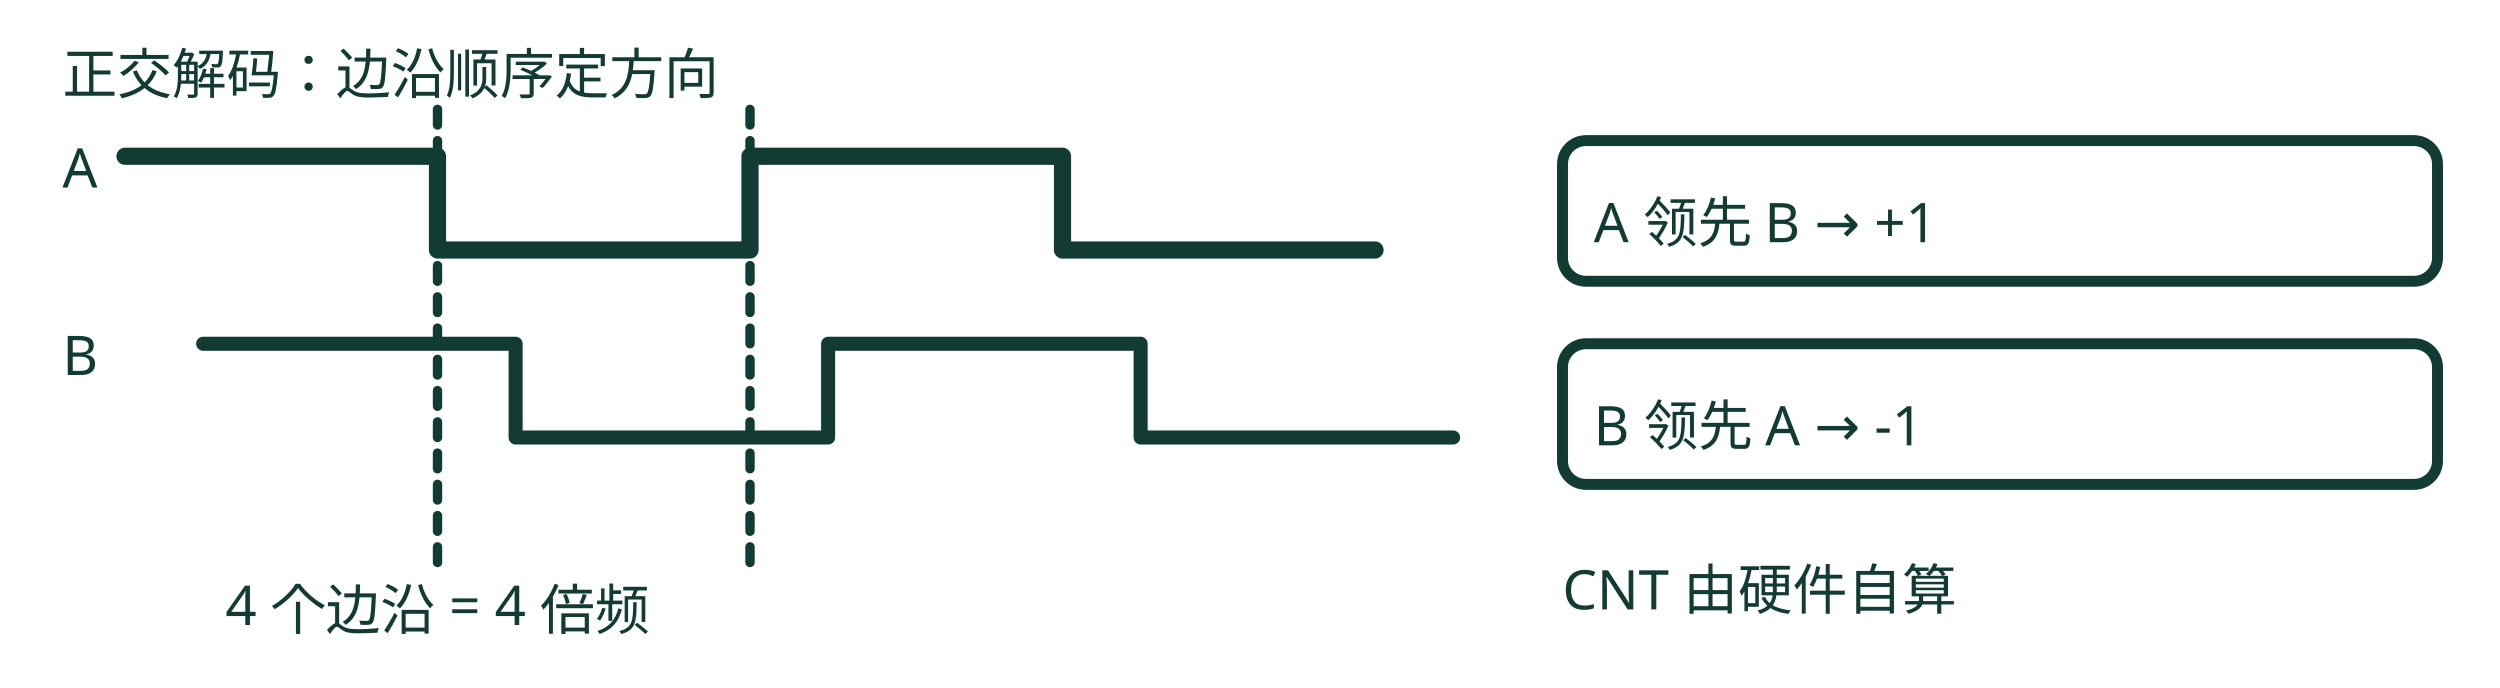
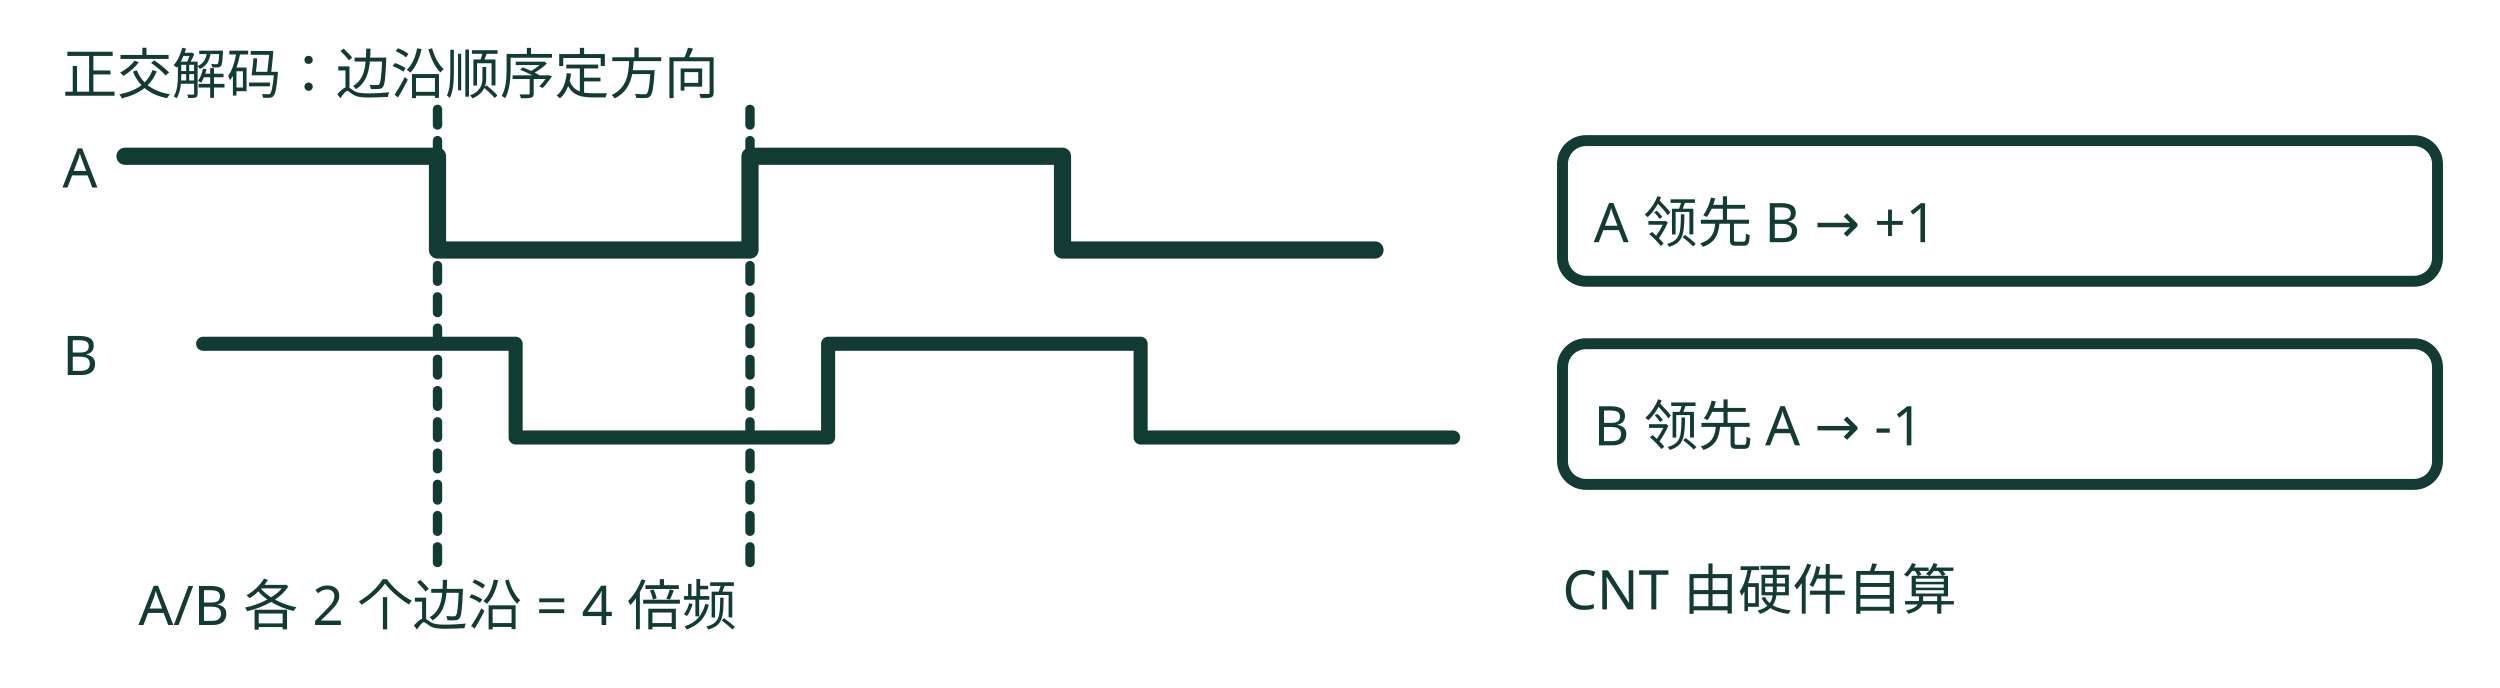
<svg xmlns="http://www.w3.org/2000/svg" viewBox="0 0 320 88" role="img" aria-label="正交编码器：A/B 两路相差 90°，硬件按边沿顺序加减，A/B 双边沿共 4 倍频">
  <g fill="none" stroke="var(--cover-ink, #123b33)" stroke-linecap="round" stroke-linejoin="round" stroke-width="1.4">
    <text x="8" y="12" font-size="7" font-family="sans-serif" fill="var(--cover-ink, #123b33)" stroke="none" text-anchor="start">正交解码：边沿顺序定方向</text>
    <path d="M16 20 L56 20 L56 32 L96 32 L96 20 L136 20 L136 32 L176 32" stroke-width="2.2" />
    <text x="8" y="24" font-size="7" font-family="sans-serif" fill="var(--cover-ink, #123b33)" stroke="none" text-anchor="start">A</text>
    <path d="M26 44 L66 44 L66 56 L106 56 L106 44 L146 44 L146 56 L186 56" stroke-width="1.8" />
    <text x="8" y="48" font-size="7" font-family="sans-serif" fill="var(--cover-ink, #123b33)" stroke="none" text-anchor="start">B</text>
    <path d="M56 14 L56 72" stroke-width="1.2" stroke-dasharray="2 2" />
    <path d="M96 14 L96 72" stroke-width="1.2" stroke-dasharray="2 2" />
-     <text x="56" y="80" font-size="7" font-family="sans-serif" fill="var(--cover-ink, #123b33)" stroke="none" text-anchor="middle">4 个边沿 = 4 倍频</text>
+     <text x="56" y="80" font-size="7" font-family="sans-serif" fill="var(--cover-ink, #123b33)" stroke="none" text-anchor="middle">A/B 各 2 个边沿 = 4 倍频</text>
    <rect x="200" y="18" width="112" height="18" rx="3" stroke-width="1.4" />
    <text x="204" y="31" font-size="7" font-family="sans-serif" fill="var(--cover-ink, #123b33)" stroke="none" text-anchor="start">A 领先 B → +1</text>
    <rect x="200" y="44" width="112" height="18" rx="3" stroke-width="1.4" />
    <text x="204" y="57" font-size="7" font-family="sans-serif" fill="var(--cover-ink, #123b33)" stroke="none" text-anchor="start">B 领先 A → -1</text>
    <text x="200" y="78" font-size="7" font-family="sans-serif" fill="var(--cover-ink, #123b33)" stroke="none" text-anchor="start">CNT 由硬件自算</text>
  </g>
</svg>
